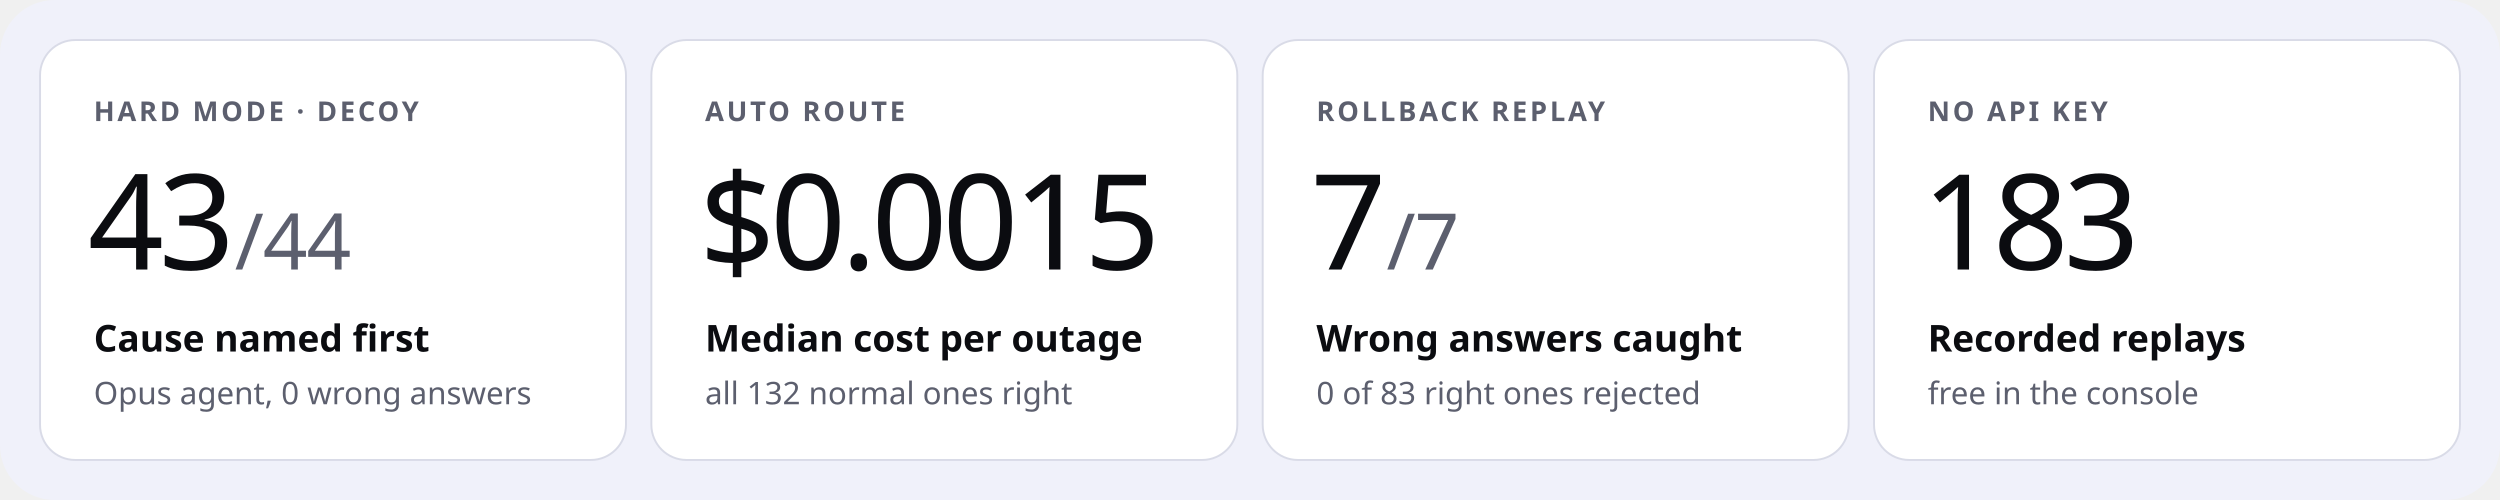
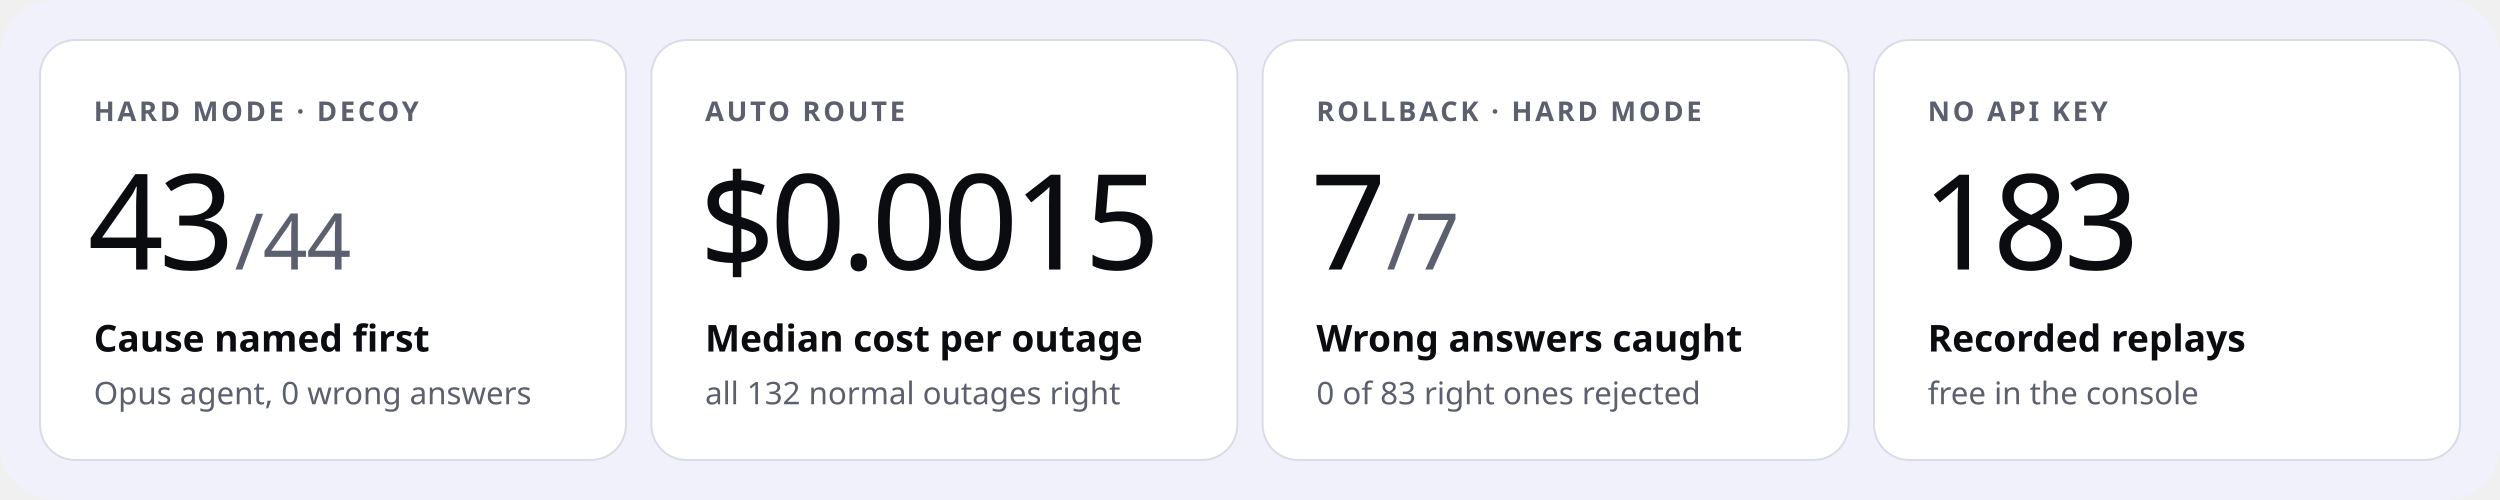
<svg xmlns="http://www.w3.org/2000/svg" width="1280" height="256" viewBox="0 0 1280 256" font-family="system-ui, sans-serif" role="img" aria-labelledby="t d">
  <rect width="1280" height="256" rx="28" fill="#f0f1fa" />
  <rect x="20.5" y="20.5" width="300.0" height="215" rx="18" fill="#ffffff" stroke="#d9dbe7" />
  <text x="48.0" y="62" font-size="14" font-weight="600" letter-spacing="1.4" fill="#5c5f6e">HARD MODE · DECOY</text>
  <text x="45.0" y="138" font-size="68" letter-spacing="-2.6" fill="#0b0c10">43<tspan font-size="40" letter-spacing="-.5" fill="#5c5f6e">/44</tspan>
  </text>
  <text x="48.0" y="180" font-size="19" font-weight="600" fill="#0b0c10">Cause named first</text>
  <text x="48.0" y="207" font-size="16" fill="#5c5f6e">Opus agent, 0 wrong answers</text>
  <rect x="333.5" y="20.5" width="300.0" height="215" rx="18" fill="#ffffff" stroke="#d9dbe7" />
  <text x="361.0" y="62" font-size="14" font-weight="600" letter-spacing="1.4" fill="#5c5f6e">AUTO ROUTE</text>
  <text x="358.0" y="138" font-size="68" letter-spacing="-2.6" fill="#0b0c10">$0.0015</text>
  <text x="361.0" y="180" font-size="19" font-weight="600" fill="#0b0c10">Median cost per outage</text>
-   <text x="361.0" y="207" font-size="16" fill="#5c5f6e">all 132 normal ones right</text>
+   <text x="361.0" y="207" font-size="16" fill="#5c5f6e">all 132 normal outages right</text>
  <rect x="646.5" y="20.5" width="300.0" height="215" rx="18" fill="#ffffff" stroke="#d9dbe7" />
-   <text x="674.0" y="62" font-size="14" font-weight="600" letter-spacing="1.4" fill="#5c5f6e">ROLLBACK REPLAY</text>
+   <text x="674.0" y="62" font-size="14" font-weight="600" letter-spacing="1.4" fill="#5c5f6e">ROLLBACK · HARD MODE</text>
  <text x="671.0" y="138" font-size="68" letter-spacing="-2.6" fill="#0b0c10">7<tspan font-size="40" letter-spacing="-.5" fill="#5c5f6e">/7</tspan>
  </text>
  <text x="674.0" y="180" font-size="19" font-weight="600" fill="#0b0c10">Wrong answers caught</text>
  <text x="674.0" y="207" font-size="16" fill="#5c5f6e">0 of 83 right ones rejected</text>
  <rect x="959.5" y="20.5" width="300.0" height="215" rx="18" fill="#ffffff" stroke="#d9dbe7" />
  <text x="987.0" y="62" font-size="14" font-weight="600" letter-spacing="1.4" fill="#5c5f6e">NO API KEY</text>
  <text x="984.0" y="138" font-size="68" letter-spacing="-2.6" fill="#0b0c10">183</text>
  <text x="987.0" y="180" font-size="19" font-weight="600" fill="#0b0c10">Recorded replays</text>
  <text x="987.0" y="207" font-size="16" fill="#5c5f6e">free in the console</text>
</svg>
